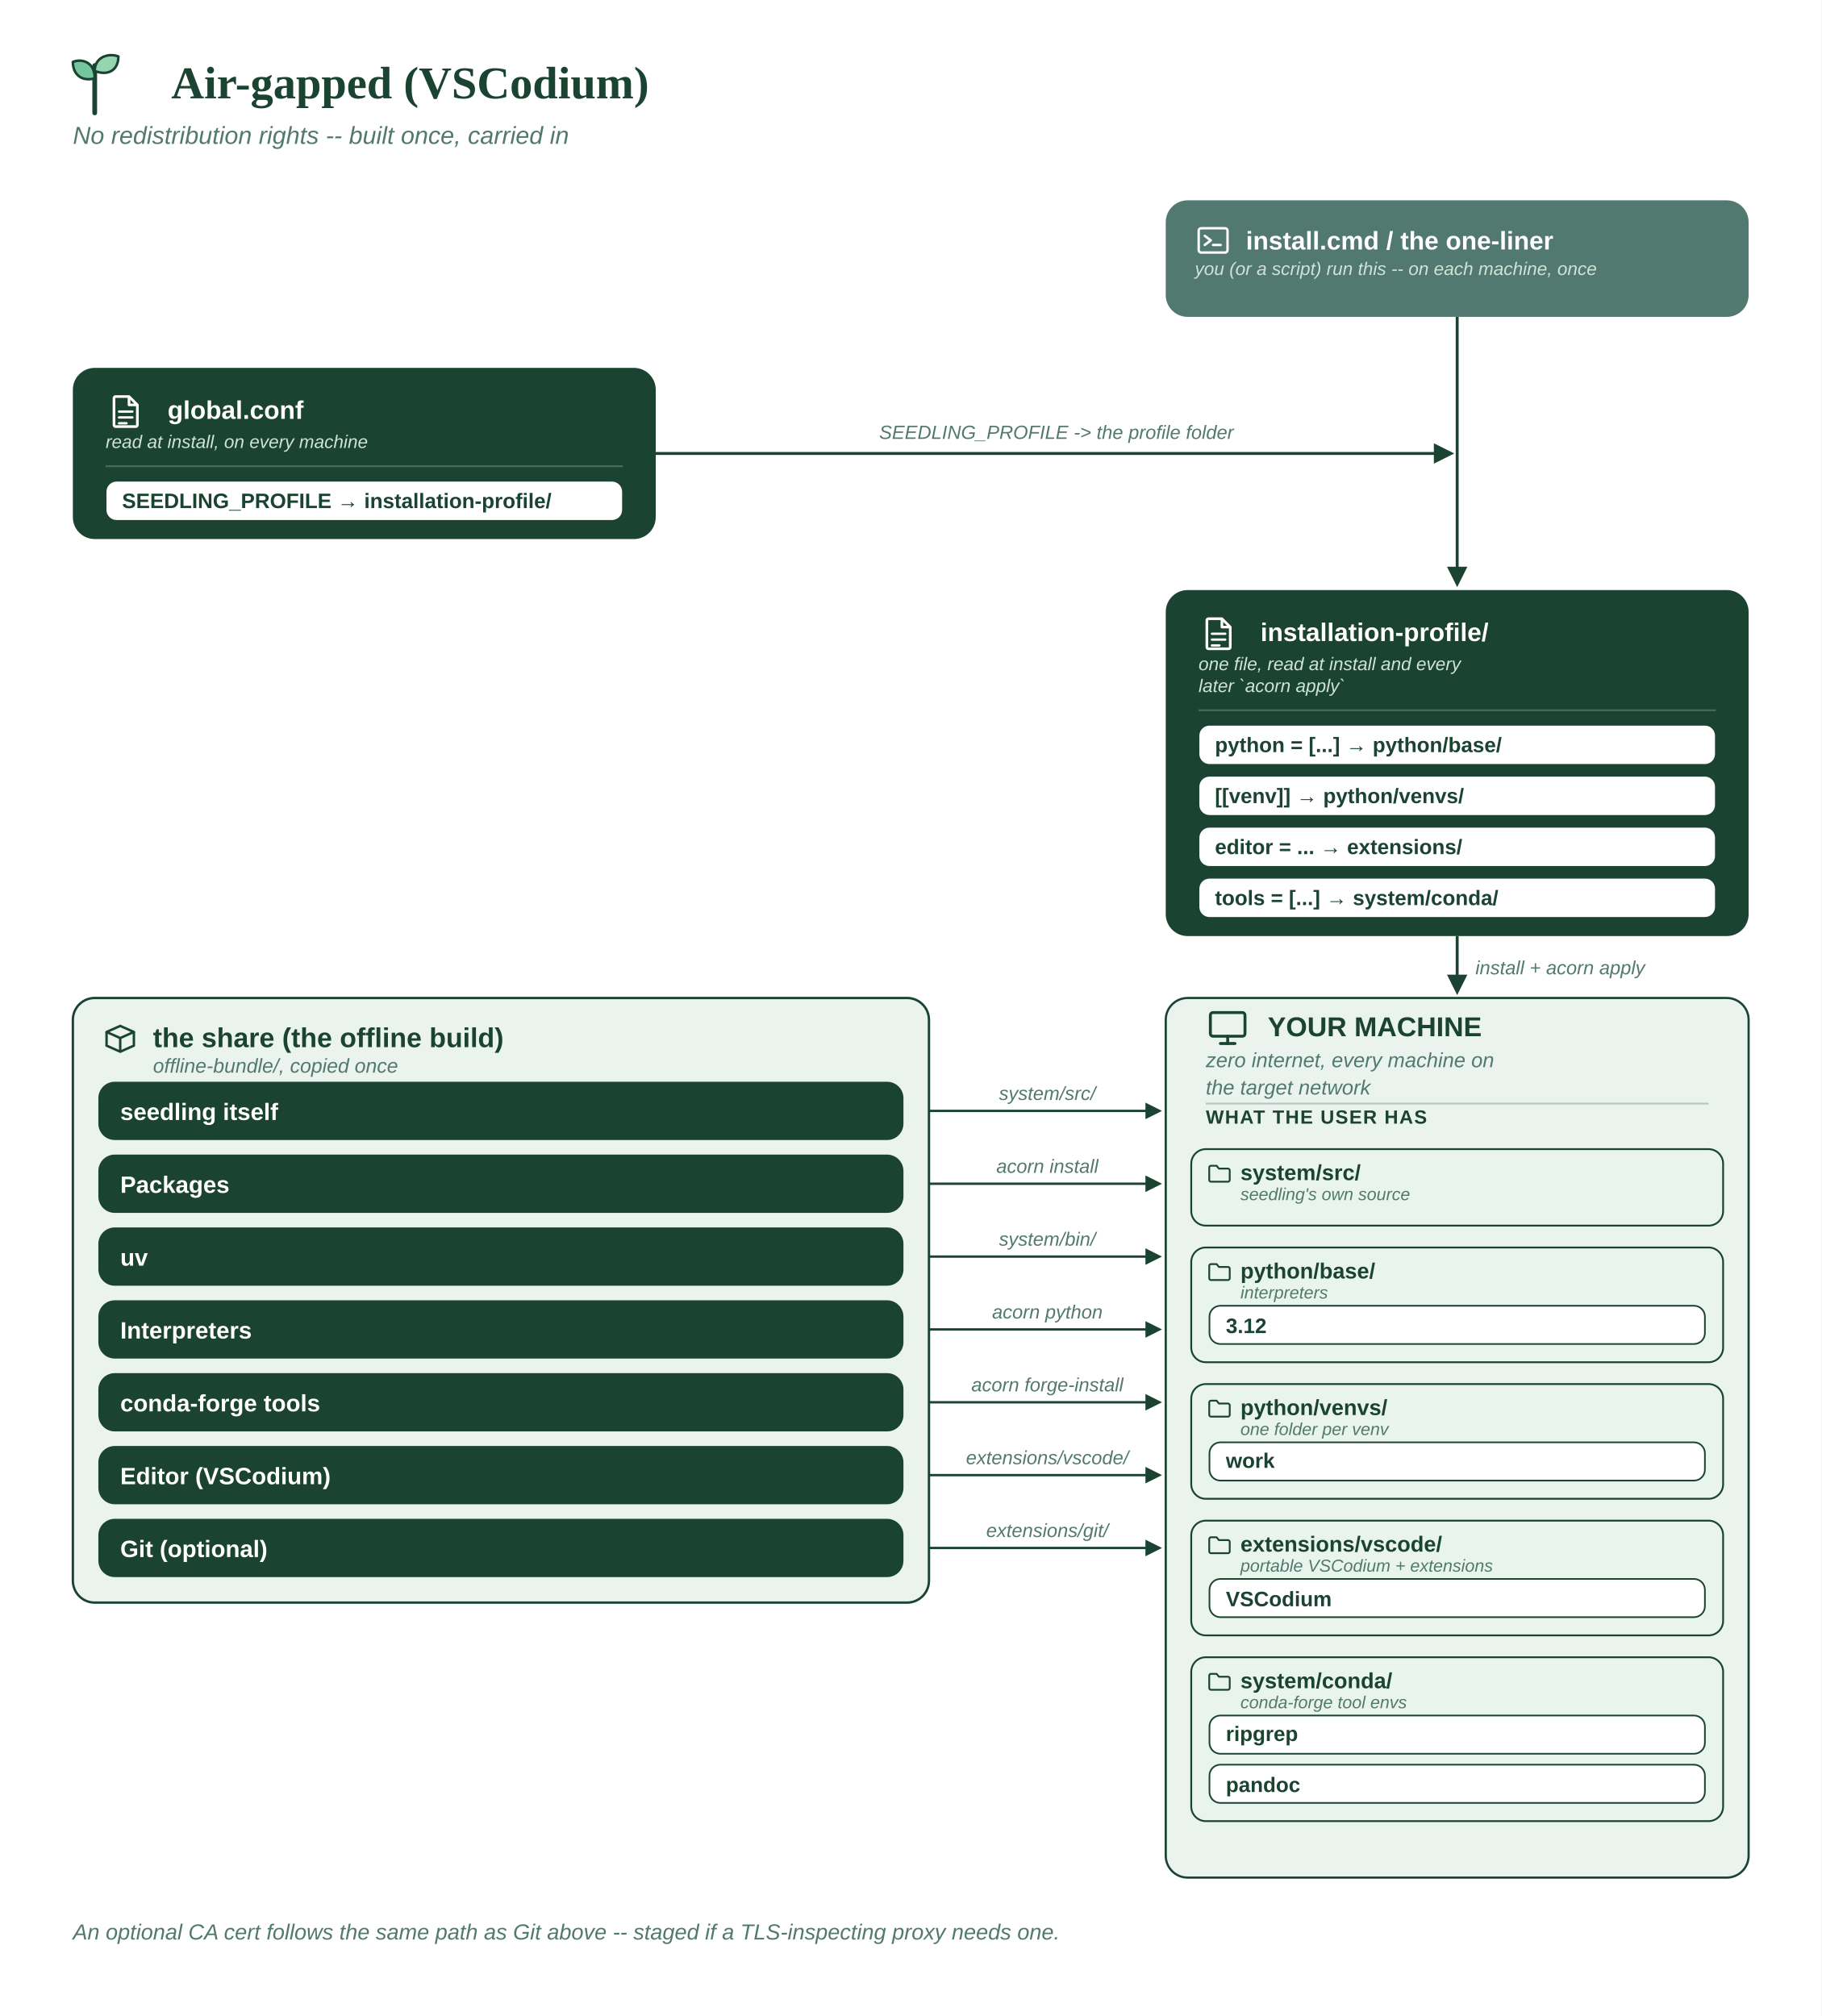
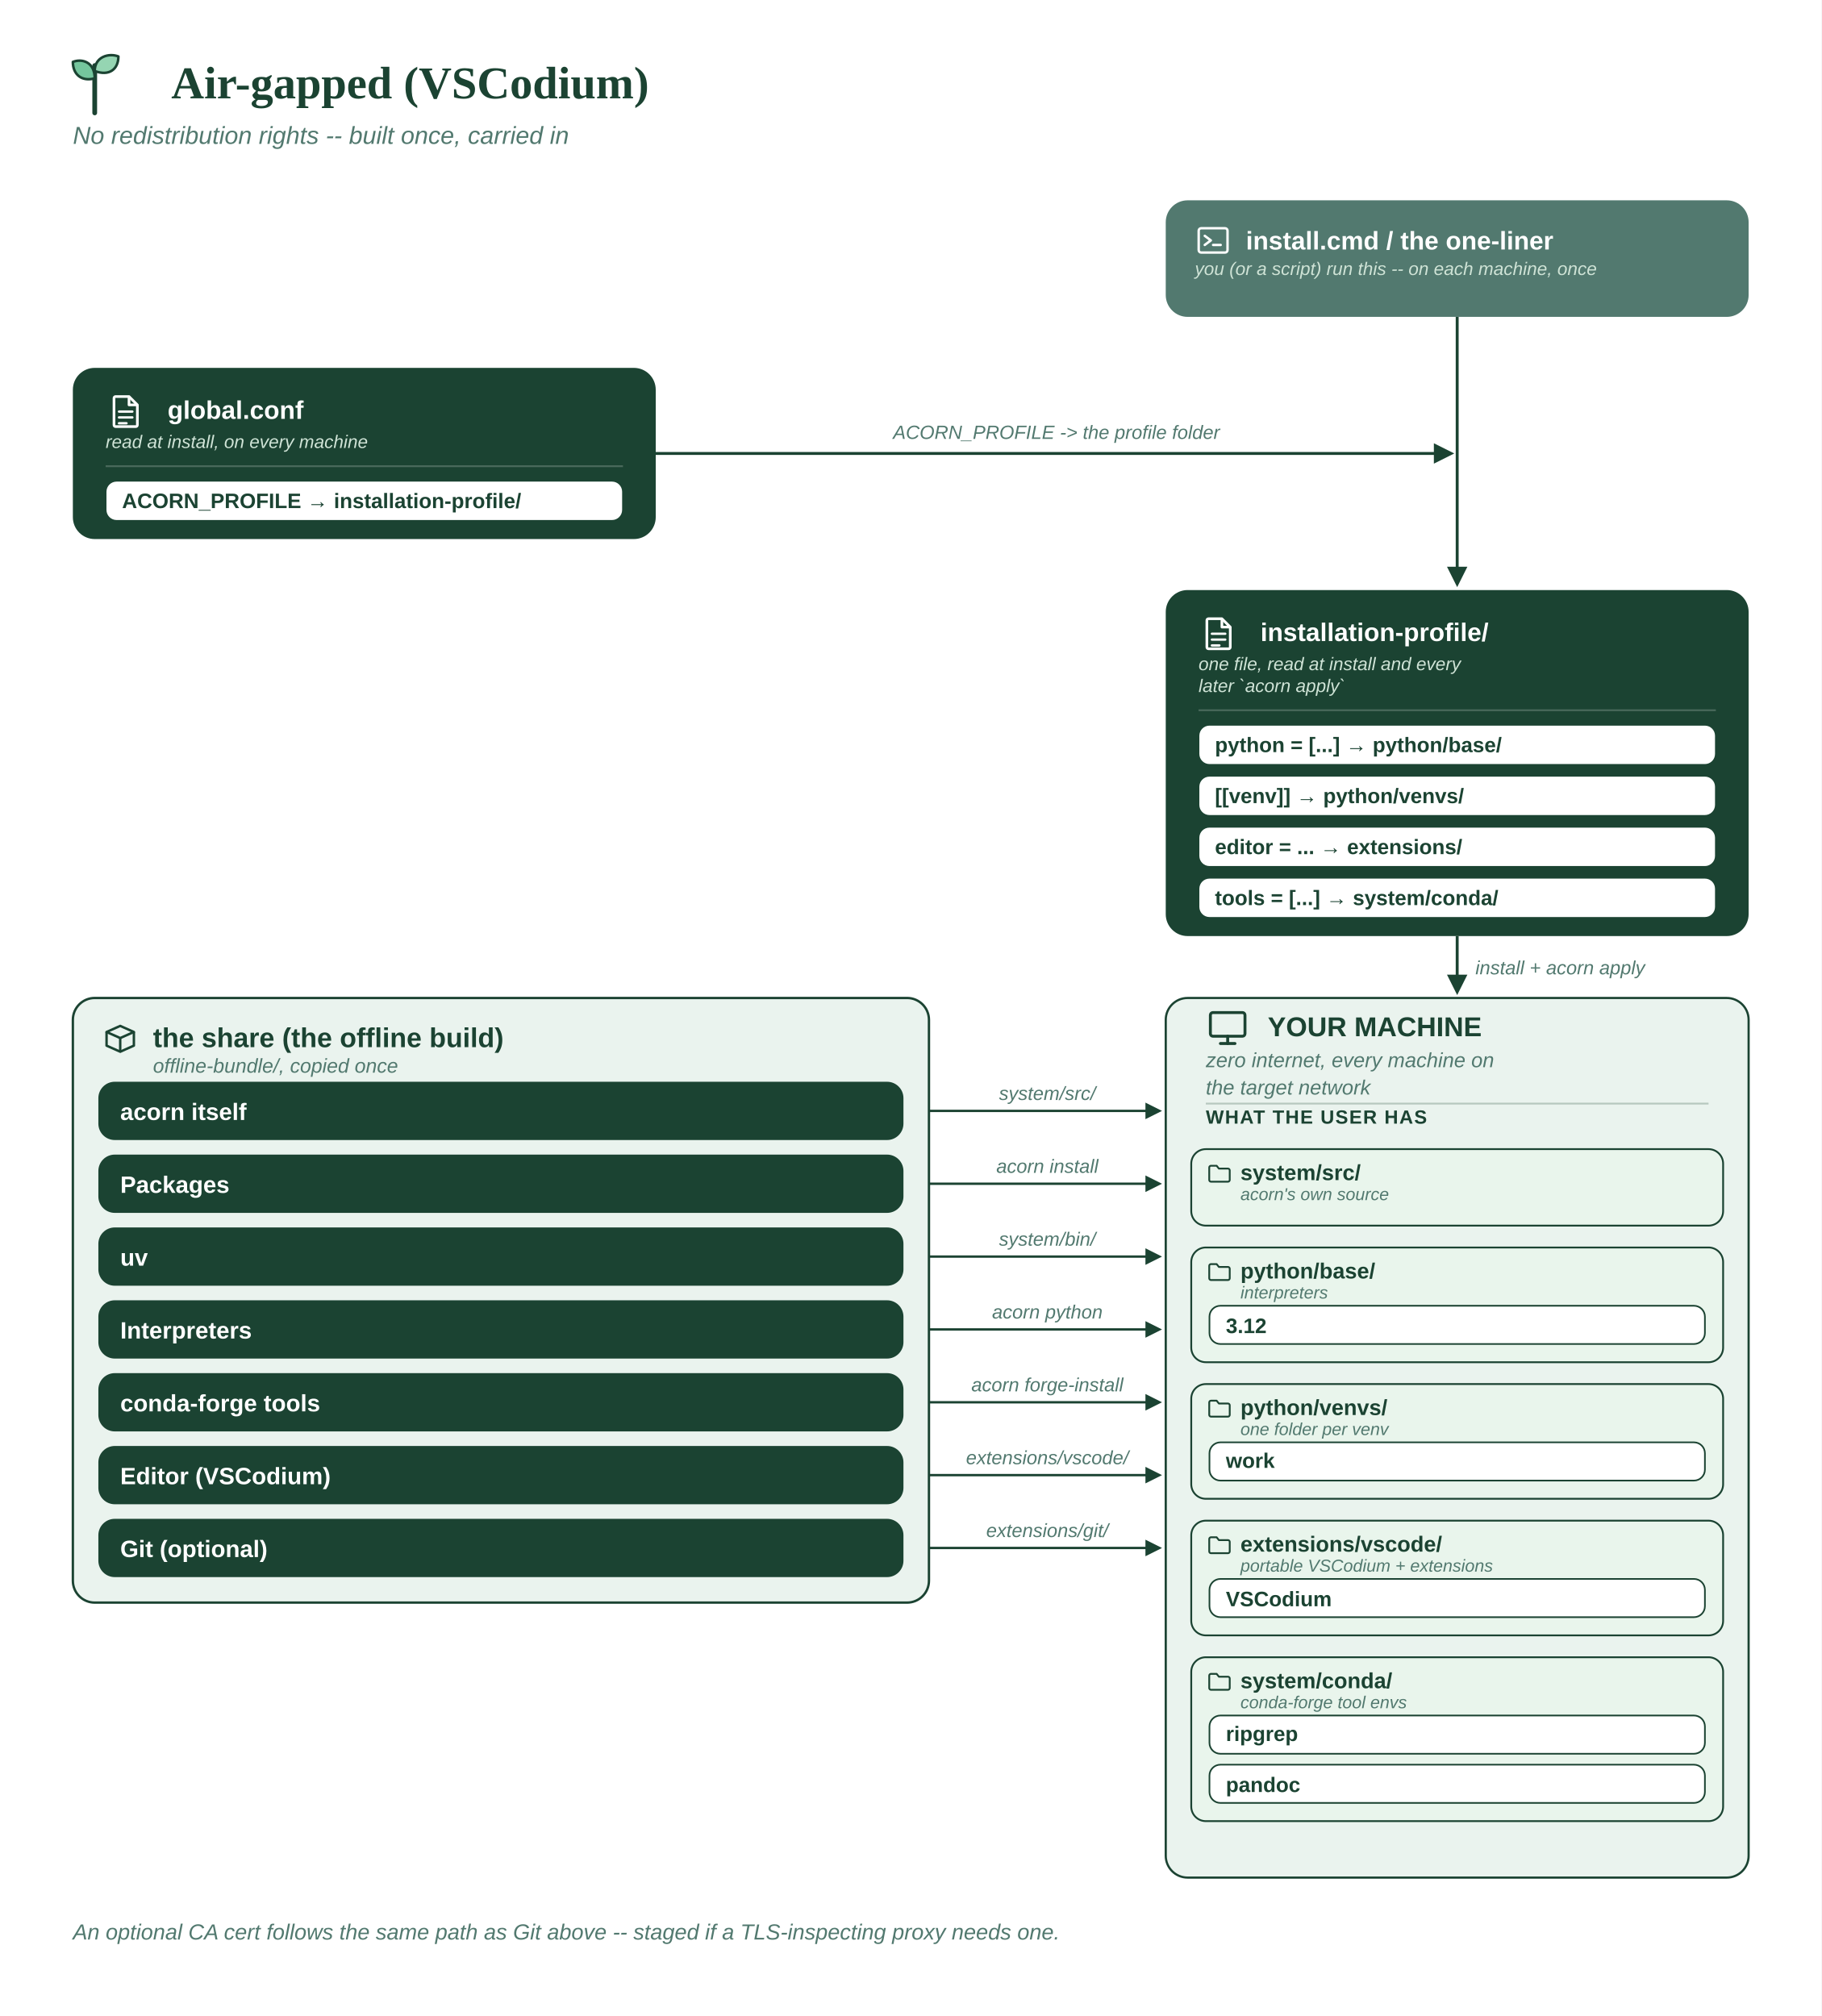
<svg xmlns="http://www.w3.org/2000/svg" viewBox="0 0 1000 1107" font-family="Arial, Helvetica, sans-serif">
  <defs>
    <defs>
      <style>
      .head  { font-family: Georgia, 'Times New Roman', serif; }
      .body  { font-family: Arial, Helvetica, sans-serif; }
      .fg    { fill: #1B4332; }
      .fw    { fill: #FFFFFF; }
      .fmute { fill: #52796F; }
    </style>
      <marker id="arrow" markerWidth="7" markerHeight="7" refX="5.5" refY="3.5" orient="auto">
        <path d="M0,0 L7,3.5 L0,7 Z" fill="#1B4332" />
      </marker>
      <symbol id="ic-cloud" viewBox="0 0 24 24">
        <path d="M6.5 18 C3.5 18 2 15.8 2 13.8 C2 11.6 3.8 10 5.8 10.1 C6.4 7.6 8.7 6 11.2 6.3 C13.6 6.6 15.4 8.6 15.5 11 C17.9 11.1 20 13 20 15.3 C20 17.4 18.2 18 17 18 Z" fill="none" stroke="currentColor" stroke-width="1.6" stroke-linejoin="round" />
      </symbol>
      <symbol id="ic-box" viewBox="0 0 24 24">
        <path d="M3 8 L12 4 L21 8 L12 12 Z" fill="none" stroke="currentColor" stroke-width="1.6" stroke-linejoin="round" />
        <path d="M3 8 V17 L12 21 V12" fill="none" stroke="currentColor" stroke-width="1.6" stroke-linejoin="round" />
        <path d="M21 8 V17 L12 21" fill="none" stroke="currentColor" stroke-width="1.6" stroke-linejoin="round" />
      </symbol>
      <symbol id="ic-server" viewBox="0 0 24 24">
        <rect x="3" y="4" width="18" height="6" rx="1.3" fill="none" stroke="currentColor" stroke-width="1.6" />
        <rect x="3" y="14" width="18" height="6" rx="1.3" fill="none" stroke="currentColor" stroke-width="1.6" />
        <circle cx="7" cy="7" r="1" fill="currentColor" />
        <circle cx="7" cy="17" r="1" fill="currentColor" />
      </symbol>
      <symbol id="ic-monitor" viewBox="0 0 24 24">
        <rect x="2.5" y="4" width="19" height="13" rx="1.4" fill="none" stroke="currentColor" stroke-width="1.6" />
        <line x1="8" y1="21" x2="16" y2="21" stroke="currentColor" stroke-width="1.6" stroke-linecap="round" />
        <line x1="12" y1="17" x2="12" y2="21" stroke="currentColor" stroke-width="1.6" stroke-linecap="round" />
      </symbol>
      <symbol id="ic-folder" viewBox="0 0 24 24">
        <path d="M3 6.5 C3 5.7 3.7 5 4.5 5 H9.5 L11.5 7.5 H19.5 C20.3 7.5 21 8.2 21 9 V17.5 C21 18.3 20.3 19 19.5 19 H4.5 C3.7 19 3 18.3 3 17.5 Z" fill="none" stroke="currentColor" stroke-width="1.6" stroke-linejoin="round" />
      </symbol>
      <symbol id="ic-doc" viewBox="0 0 24 24">
        <path d="M6 3 H14 L19 8 V20 C19 20.6 18.6 21 18 21 H6 C5.4 21 5 20.6 5 20 V4 C5 3.4 5.4 3 6 3 Z" fill="none" stroke="currentColor" stroke-width="1.6" stroke-linejoin="round" />
        <path d="M14 3 V8 H19" fill="none" stroke="currentColor" stroke-width="1.6" stroke-linejoin="round" />
        <line x1="8" y1="12" x2="16" y2="12" stroke="currentColor" stroke-width="1.4" stroke-linecap="round" />
        <line x1="8" y1="15.5" x2="16" y2="15.5" stroke="currentColor" stroke-width="1.4" stroke-linecap="round" />
        <line x1="8" y1="19" x2="12.5" y2="19" stroke="currentColor" stroke-width="1.4" stroke-linecap="round" />
      </symbol>
      <symbol id="ic-terminal" viewBox="0 0 24 24">
        <rect x="2.5" y="4" width="19" height="16" rx="1.6" fill="none" stroke="currentColor" stroke-width="1.6" />
        <path d="M6.5 9 L10.5 12 L6.5 15" fill="none" stroke="currentColor" stroke-width="1.6" stroke-linecap="round" stroke-linejoin="round" />
        <line x1="12" y1="15" x2="17" y2="15" stroke="currentColor" stroke-width="1.6" stroke-linecap="round" />
      </symbol>
    </defs>
  </defs>
  <rect x="0" y="0" width="1000" height="1107" fill="#FFFFFF" />
  <g transform="translate(40,20)">
    <path d="M12 42 V16" stroke="#1B4332" stroke-width="2.6" stroke-linecap="round" fill="none" />
    <path d="M12 23 C12 14 5 12 0 14 C0 21 5 25 12 23 Z" fill="#74C69D" stroke="#1B4332" stroke-width="1.4" stroke-linejoin="round" />
    <path d="M12 19 C12 11 20 9 25 11 C25 18 20 22 12 19 Z" fill="#95D5B2" stroke="#1B4332" stroke-width="1.4" stroke-linejoin="round" />
  </g>
  <text x="94" y="54" class="head fg" font-size="25" font-weight="700">Air-gapped (VSCodium)</text>
  <text x="40" y="79" class="body fmute" font-size="13.5" font-style="italic">No redistribution rights -- built once, carried in</text>
  <rect x="640" y="110" width="320" height="64" rx="12" fill="#52796F" />
  <use href="#ic-terminal" x="656" y="122" width="20" height="20" color="#FFFFFF" />
  <text x="684" y="137" class="body fw" font-size="14.0" font-weight="700">install.cmd  /  the one-liner</text>
  <text x="656" y="151" class="body" fill="#CFE3D6" font-size="10" font-style="italic">you (or a script) run this -- on each machine, once</text>
  <line x1="800" y1="174" x2="800" y2="320" stroke="#1B4332" stroke-width="1.6" marker-end="url(#arrow)" />
  <rect x="40" y="202" width="320" height="94" rx="12" fill="#1B4332" />
  <use href="#ic-doc" x="58" y="215" width="22" height="22" color="#FFFFFF" />
  <text x="92" y="230" class="body fw" font-size="14" font-weight="700">global.conf</text>
  <text x="58" y="246" class="body" fill="#CFE3D6" font-size="10" font-style="italic">read at install, on every machine</text>
  <line x1="58" y1="256" x2="342" y2="256" stroke="#FFFFFF" stroke-width="1" opacity="0.2" />
  <rect x="58" y="264" width="284" height="22" rx="6" fill="#FFFFFF" stroke="#1B4332" stroke-width="0.9" />
-   <text x="67" y="279" class="body fg" font-size="11.5" font-weight="600">SEEDLING_PROFILE  →  installation-profile/</text>
+   <text x="67" y="279" class="body fg" font-size="11.5" font-weight="600">ACORN_PROFILE  →  installation-profile/</text>
  <line x1="360" y1="249" x2="796" y2="249" stroke="#1B4332" stroke-width="1.6" marker-end="url(#arrow)" />
-   <text x="580" y="241" text-anchor="middle" class="body fmute" font-size="10.5" font-style="italic">SEEDLING_PROFILE -&gt; the profile folder</text>
+   <text x="580" y="241" text-anchor="middle" class="body fmute" font-size="10.5" font-style="italic">ACORN_PROFILE -&gt; the profile folder</text>
  <rect x="640" y="324" width="320" height="190" rx="12" fill="#1B4332" />
  <use href="#ic-doc" x="658" y="337" width="22" height="22" color="#FFFFFF" />
  <text x="692" y="352" class="body fw" font-size="14.0" font-weight="700">installation-profile/</text>
  <text x="658" y="368" class="body" fill="#CFE3D6" font-size="10" font-style="italic">one file, read at install and every</text>
  <text x="658" y="380" class="body" fill="#CFE3D6" font-size="10" font-style="italic">later `acorn apply`</text>
  <line x1="658" y1="390" x2="942" y2="390" stroke="#FFFFFF" stroke-width="1" opacity="0.2" />
  <rect x="658" y="398" width="284" height="22" rx="6" fill="#FFFFFF" stroke="#1B4332" stroke-width="0.9" />
  <text x="667" y="413" class="body fg" font-size="11.5" font-weight="600">python = [...]  →  python/base/</text>
  <rect x="658" y="426" width="284" height="22" rx="6" fill="#FFFFFF" stroke="#1B4332" stroke-width="0.9" />
  <text x="667" y="441" class="body fg" font-size="11.5" font-weight="600">[[venv]]  →  python/venvs/</text>
  <rect x="658" y="454" width="284" height="22" rx="6" fill="#FFFFFF" stroke="#1B4332" stroke-width="0.9" />
  <text x="667" y="469" class="body fg" font-size="11.5" font-weight="600">editor = ...  →  extensions/</text>
  <rect x="658" y="482" width="284" height="22" rx="6" fill="#FFFFFF" stroke="#1B4332" stroke-width="0.9" />
  <text x="667" y="497" class="body fg" font-size="11.5" font-weight="600">tools = [...]  →  system/conda/</text>
  <line x1="800" y1="514" x2="800" y2="544" stroke="#1B4332" stroke-width="1.6" marker-end="url(#arrow)" />
  <text x="810" y="535" class="body fmute" font-size="10.5" font-style="italic">install + acorn apply</text>
  <rect x="640" y="548" width="320" height="483" rx="12" fill="#EAF3EE" stroke="#1B4332" stroke-width="1.2" />
  <use href="#ic-monitor" x="662" y="552" width="24" height="24" color="#1B4332" />
  <text x="696" y="569" class="body fg" font-size="15" font-weight="700">YOUR MACHINE</text>
  <text x="662" y="586" class="body fmute" font-size="11.3" font-style="italic">zero internet, every machine on</text>
  <text x="662" y="601" class="body fmute" font-size="11.3" font-style="italic">the target network</text>
  <line x1="662" y1="606" x2="938" y2="606" stroke="#1B4332" stroke-width="1" opacity="0.25" />
  <text x="662" y="617" class="body fg" font-size="10.5" font-weight="700" letter-spacing="0.6">WHAT THE USER HAS</text>
  <rect x="654" y="631" width="292" height="42" rx="8" fill="#E9F5EC" stroke="#1B4332" stroke-width="1" />
  <use href="#ic-folder" x="662" y="637" width="15" height="15" color="#1B4332" />
  <text x="681" y="648" class="body fg" font-size="12.0" font-weight="700">system/src/</text>
-   <text x="681" y="659" class="body fmute" font-size="9.5" font-style="italic">seedling's own source</text>
+   <text x="681" y="659" class="body fmute" font-size="9.5" font-style="italic">acorn's own source</text>
  <rect x="654" y="685" width="292" height="63" rx="8" fill="#E9F5EC" stroke="#1B4332" stroke-width="1" />
  <use href="#ic-folder" x="662" y="691" width="15" height="15" color="#1B4332" />
  <text x="681" y="702" class="body fg" font-size="12.0" font-weight="700">python/base/</text>
  <text x="681" y="713" class="body fmute" font-size="9.5" font-style="italic">interpreters</text>
  <rect x="664" y="717" width="272" height="21" rx="6" fill="#FFFFFF" stroke="#1B4332" stroke-width="0.9" />
  <text x="673" y="732" class="body fg" font-size="11.5" font-weight="600">3.12</text>
  <rect x="654" y="760" width="292" height="63" rx="8" fill="#E9F5EC" stroke="#1B4332" stroke-width="1" />
  <use href="#ic-folder" x="662" y="766" width="15" height="15" color="#1B4332" />
  <text x="681" y="777" class="body fg" font-size="12.0" font-weight="700">python/venvs/</text>
  <text x="681" y="788" class="body fmute" font-size="9.5" font-style="italic">one folder per venv</text>
  <rect x="664" y="792" width="272" height="21" rx="6" fill="#FFFFFF" stroke="#1B4332" stroke-width="0.9" />
  <text x="673" y="806" class="body fg" font-size="11.5" font-weight="600">work</text>
  <rect x="654" y="835" width="292" height="63" rx="8" fill="#E9F5EC" stroke="#1B4332" stroke-width="1" />
  <use href="#ic-folder" x="662" y="841" width="15" height="15" color="#1B4332" />
  <text x="681" y="852" class="body fg" font-size="12.0" font-weight="700">extensions/vscode/</text>
  <text x="681" y="863" class="body fmute" font-size="9.5" font-style="italic">portable VSCodium + extensions</text>
  <rect x="664" y="867" width="272" height="21" rx="6" fill="#FFFFFF" stroke="#1B4332" stroke-width="0.9" />
  <text x="673" y="882" class="body fg" font-size="11.5" font-weight="600">VSCodium</text>
  <rect x="654" y="910" width="292" height="90" rx="8" fill="#E9F5EC" stroke="#1B4332" stroke-width="1" />
  <use href="#ic-folder" x="662" y="916" width="15" height="15" color="#1B4332" />
  <text x="681" y="927" class="body fg" font-size="12.0" font-weight="700">system/conda/</text>
  <text x="681" y="938" class="body fmute" font-size="9.5" font-style="italic">conda-forge tool envs</text>
  <rect x="664" y="942" width="272" height="21" rx="6" fill="#FFFFFF" stroke="#1B4332" stroke-width="0.9" />
  <text x="673" y="956" class="body fg" font-size="11.5" font-weight="600">ripgrep</text>
  <rect x="664" y="969" width="272" height="21" rx="6" fill="#FFFFFF" stroke="#1B4332" stroke-width="0.9" />
  <text x="673" y="984" class="body fg" font-size="11.5" font-weight="600">pandoc</text>
  <rect x="40" y="548" width="470" height="332" rx="12" fill="#EAF3EE" stroke="#1B4332" stroke-width="1.3" />
  <use href="#ic-box" x="56" y="560" width="20" height="20" color="#1B4332" />
  <text x="84" y="575" class="body fg" font-size="15.0" font-weight="700">the share (the offline build)</text>
  <text x="84" y="589" class="body fmute" font-size="11.0" font-style="italic">offline-bundle/, copied once</text>
  <rect x="54" y="594" width="442" height="32" rx="9" fill="#1B4332" />
-   <text x="66" y="615" class="body fw" font-size="13.0" font-weight="700">seedling itself</text>
+   <text x="66" y="615" class="body fw" font-size="13.0" font-weight="700">acorn itself</text>
  <line x1="510" y1="610" x2="636" y2="610" stroke="#1B4332" stroke-width="1.3" marker-end="url(#arrow)" />
  <text x="575" y="604" text-anchor="middle" class="body fmute" font-size="10.5" font-style="italic">system/src/</text>
  <rect x="54" y="634" width="442" height="32" rx="9" fill="#1B4332" />
  <text x="66" y="655" class="body fw" font-size="13.0" font-weight="700">Packages</text>
  <line x1="510" y1="650" x2="636" y2="650" stroke="#1B4332" stroke-width="1.3" marker-end="url(#arrow)" />
  <text x="575" y="644" text-anchor="middle" class="body fmute" font-size="10.5" font-style="italic">acorn install</text>
  <rect x="54" y="674" width="442" height="32" rx="9" fill="#1B4332" />
  <text x="66" y="695" class="body fw" font-size="13.0" font-weight="700">uv</text>
  <line x1="510" y1="690" x2="636" y2="690" stroke="#1B4332" stroke-width="1.3" marker-end="url(#arrow)" />
  <text x="575" y="684" text-anchor="middle" class="body fmute" font-size="10.5" font-style="italic">system/bin/</text>
  <rect x="54" y="714" width="442" height="32" rx="9" fill="#1B4332" />
  <text x="66" y="735" class="body fw" font-size="13.0" font-weight="700">Interpreters</text>
  <line x1="510" y1="730" x2="636" y2="730" stroke="#1B4332" stroke-width="1.3" marker-end="url(#arrow)" />
  <text x="575" y="724" text-anchor="middle" class="body fmute" font-size="10.5" font-style="italic">acorn python</text>
  <rect x="54" y="754" width="442" height="32" rx="9" fill="#1B4332" />
  <text x="66" y="775" class="body fw" font-size="13.0" font-weight="700">conda-forge tools</text>
  <line x1="510" y1="770" x2="636" y2="770" stroke="#1B4332" stroke-width="1.3" marker-end="url(#arrow)" />
  <text x="575" y="764" text-anchor="middle" class="body fmute" font-size="10.5" font-style="italic">acorn forge-install</text>
  <rect x="54" y="794" width="442" height="32" rx="9" fill="#1B4332" />
  <text x="66" y="815" class="body fw" font-size="13.0" font-weight="700">Editor (VSCodium)</text>
  <line x1="510" y1="810" x2="636" y2="810" stroke="#1B4332" stroke-width="1.3" marker-end="url(#arrow)" />
  <text x="575" y="804" text-anchor="middle" class="body fmute" font-size="10.5" font-style="italic">extensions/vscode/</text>
  <rect x="54" y="834" width="442" height="32" rx="9" fill="#1B4332" />
  <text x="66" y="855" class="body fw" font-size="13.0" font-weight="700">Git (optional)</text>
  <line x1="510" y1="850" x2="636" y2="850" stroke="#1B4332" stroke-width="1.3" marker-end="url(#arrow)" />
  <text x="575" y="844" text-anchor="middle" class="body fmute" font-size="10.5" font-style="italic">extensions/git/</text>
  <text x="40" y="1065" class="body fmute" font-size="12" font-style="italic">An optional CA cert follows the same path as Git above -- staged if a TLS-inspecting proxy needs one.</text>
</svg>
